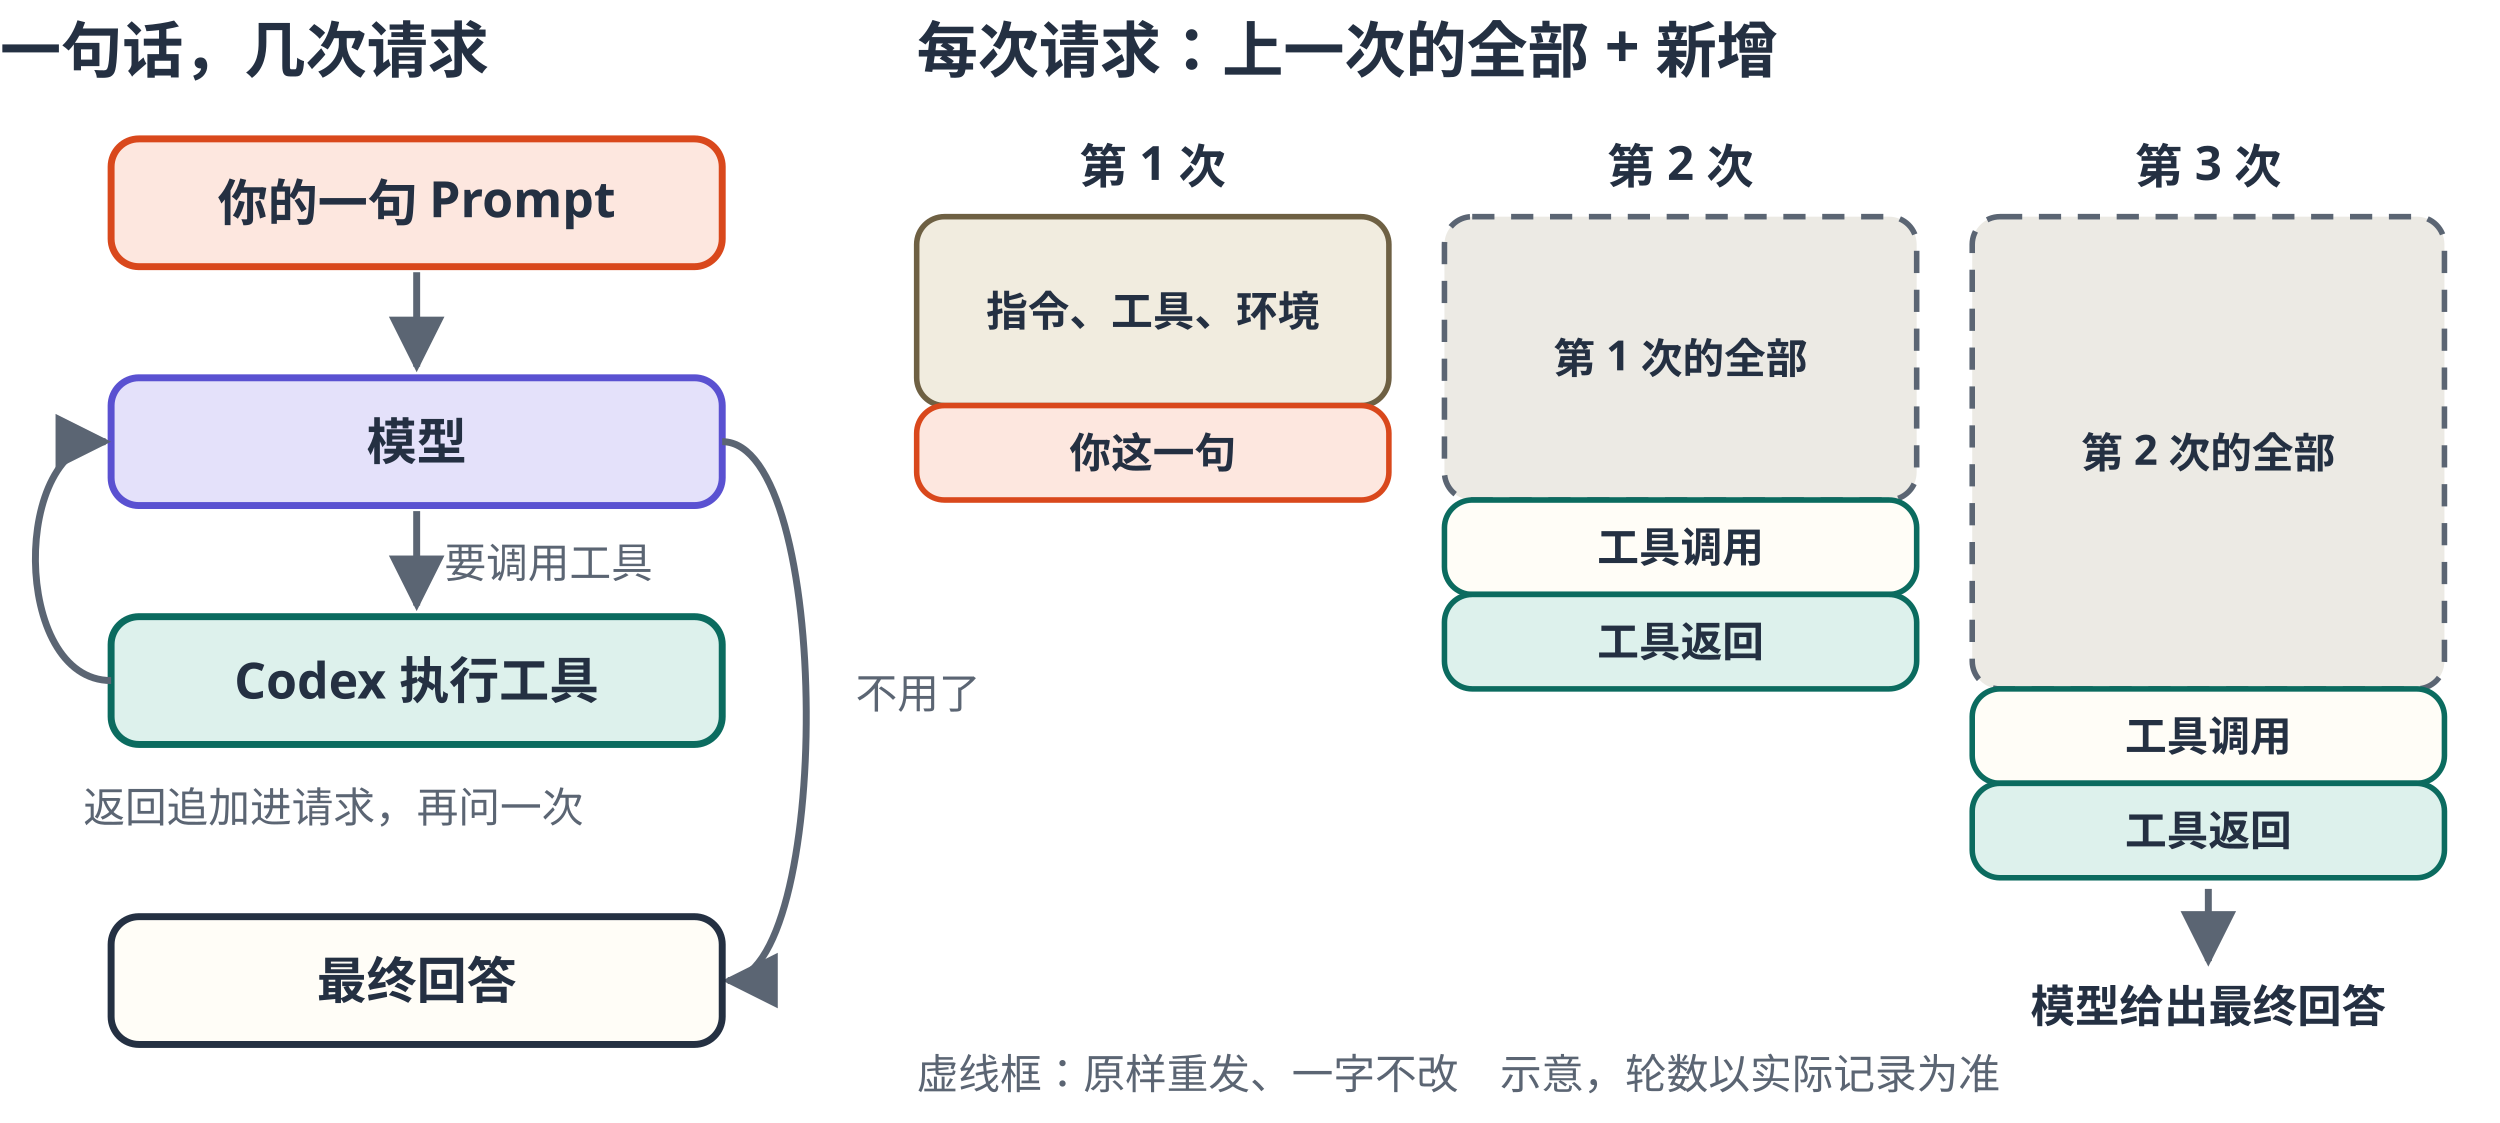
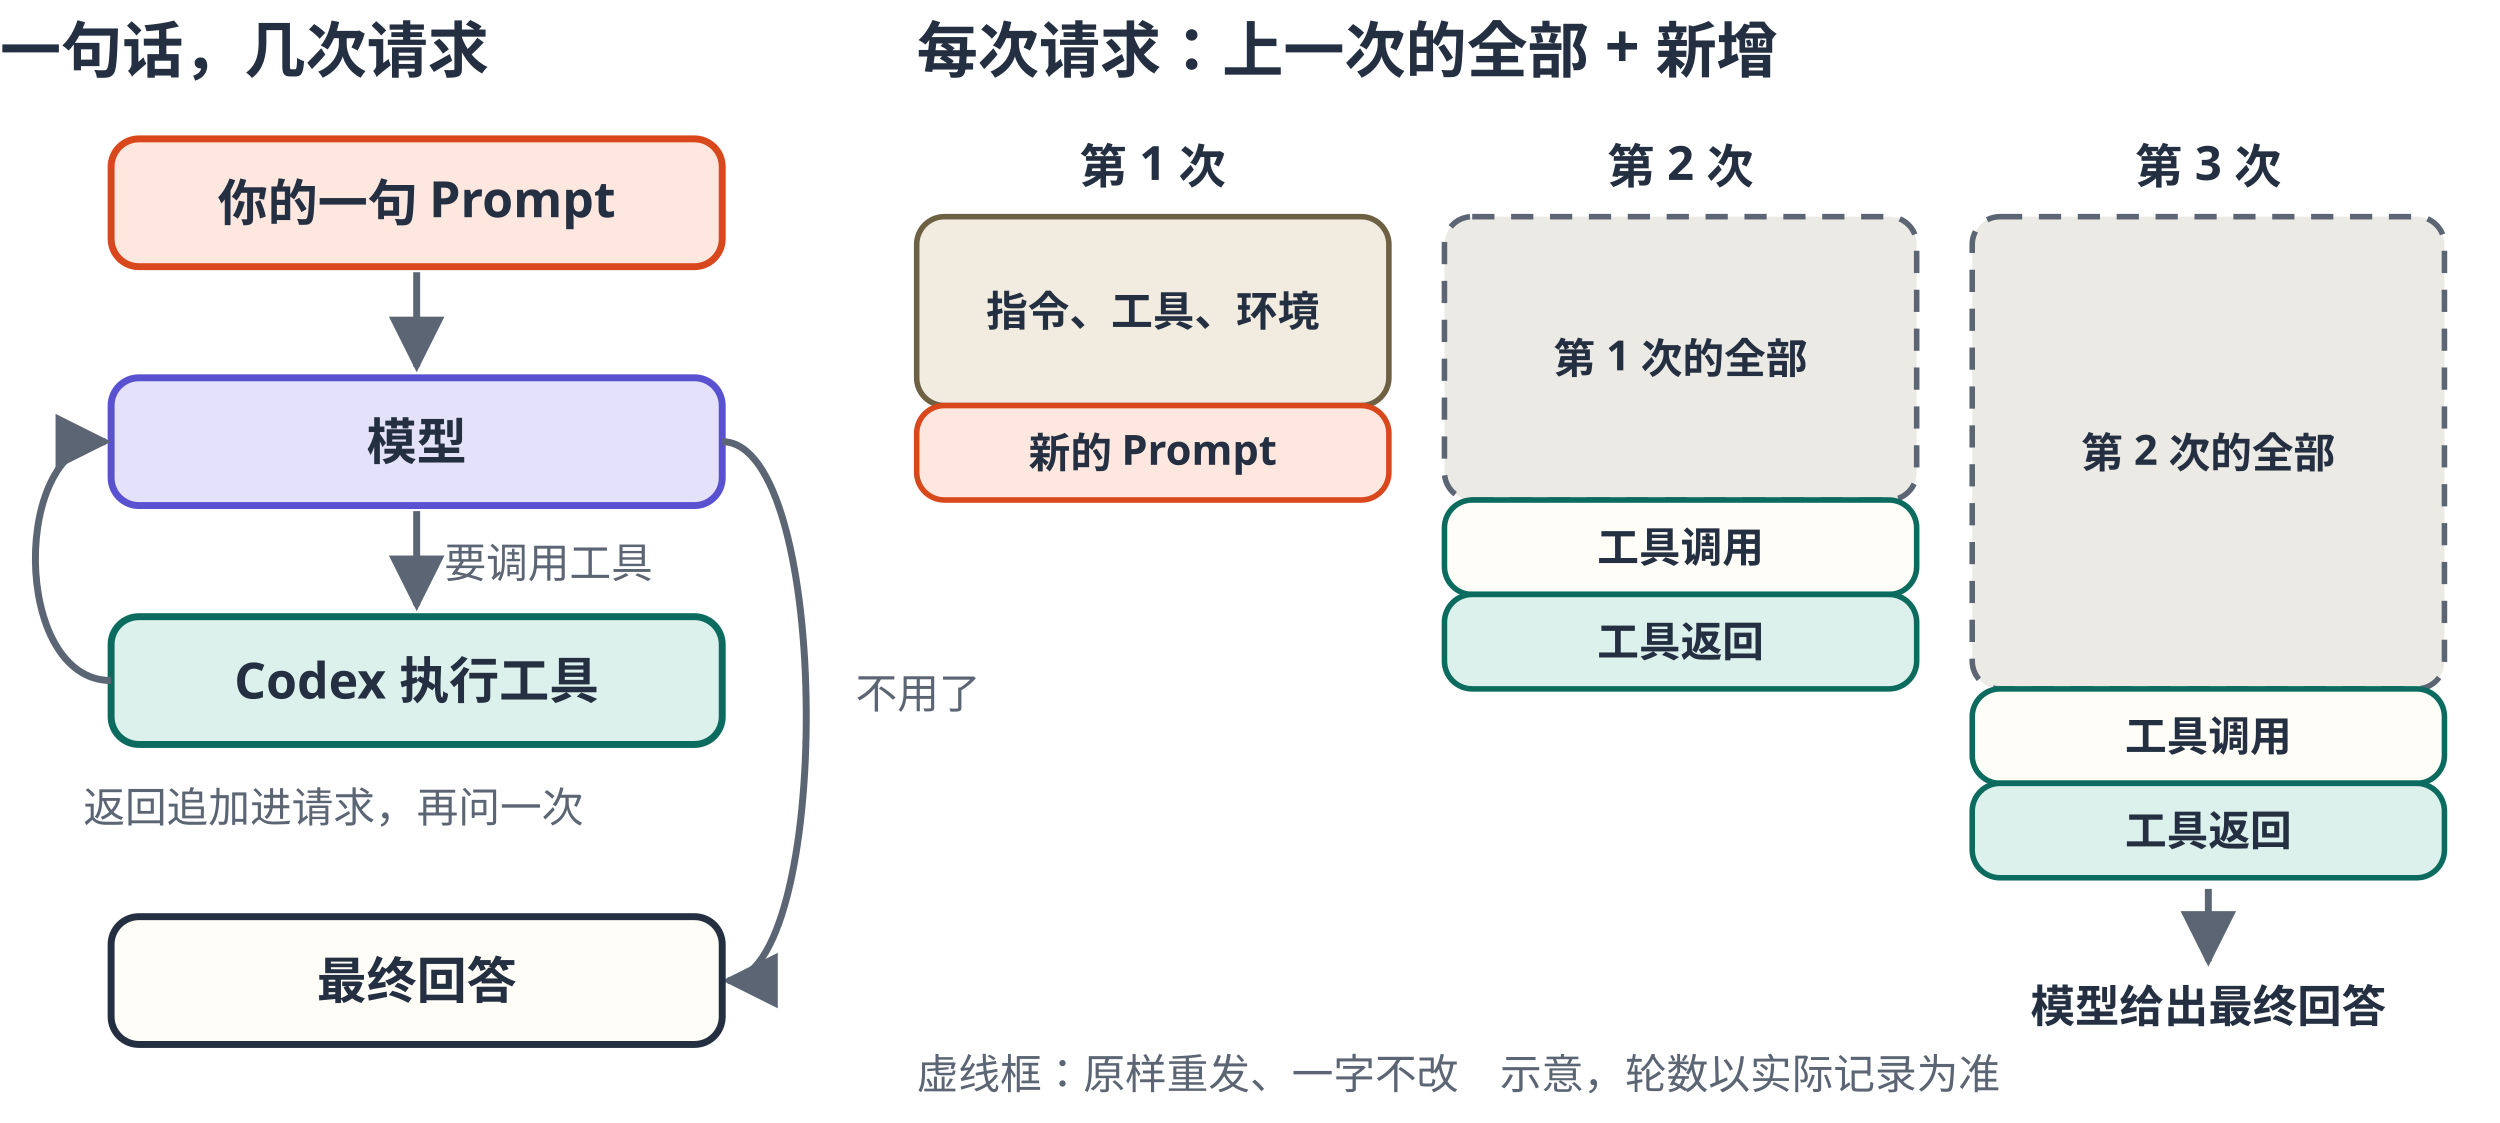
<svg xmlns="http://www.w3.org/2000/svg" class="lesson-diagram" viewBox="0 0 900 404" width="900" height="404">
  <defs>
    <marker id="rd-arrow-codex-agent-loop" viewBox="0 0 10 10" refX="9" refY="5" markerWidth="8" markerHeight="8" orient="auto">
      <path d="M0 0L10 5L0 10z" fill="#5B6573" />
    </marker>
  </defs>
  <g data-reveal="0">
    <text x="0" y="26" style="font-family:'Course Sans',sans-serif" font-size="22" font-weight="700" fill="#243042" text-anchor="start">一句话，几次请求</text>
  </g>
  <g data-reveal="0">
    <rect x="40" y="50" width="220" height="46" rx="10" fill="#FDE7DF" stroke="#D9481C" stroke-width="2.5" filter="url(#p-rough)" />
    <text x="150.0" y="79.48" style="font-family:'Course Sans',sans-serif" font-size="18" font-weight="700" fill="#243042" text-anchor="middle">你的一句 Prompt</text>
  </g>
  <g data-reveal="0">
    <path d="M150 98L150 132" stroke="#5B6573" stroke-width="2.5" fill="none" marker-end="url(#rd-arrow-codex-agent-loop)" />
  </g>
  <g data-reveal="0">
    <rect x="40" y="136" width="220" height="46" rx="10" fill="#E4E1FA" stroke="#5A51D1" stroke-width="2.5" filter="url(#p-rough)" />
    <text x="150.0" y="165.48" style="font-family:'Course Sans',sans-serif" font-size="18" font-weight="700" fill="#243042" text-anchor="middle">模型</text>
  </g>
  <g data-reveal="0">
    <path d="M150 184L150 218" stroke="#5B6573" stroke-width="2.5" fill="none" marker-end="url(#rd-arrow-codex-agent-loop)" />
  </g>
  <g data-reveal="0">
    <text x="160" y="208" style="font-family:'Course Sans',sans-serif" font-size="15" font-weight="400" fill="#5B6573" text-anchor="start">要调用工具</text>
  </g>
  <g data-reveal="0">
    <rect x="40" y="222" width="220" height="46" rx="10" fill="#DDF1EC" stroke="#0B6B5F" stroke-width="2.5" filter="url(#p-rough)" />
    <text x="150.0" y="251.48" style="font-family:'Course Sans',sans-serif" font-size="18" font-weight="700" fill="#243042" text-anchor="middle">Codex 执行工具</text>
  </g>
  <g data-reveal="0">
    <path d="M 40 245 C 4 245, 4 159, 38 159" stroke="#5B6573" stroke-width="2.5" fill="none" marker-end="url(#rd-arrow-codex-agent-loop)" filter="url(#p-rough)" />
  </g>
  <g data-reveal="0">
    <text x="30" y="296" style="font-family:'Course Sans',sans-serif" font-size="15" font-weight="400" fill="#5B6573" text-anchor="start">返回追加进请求，再问一次</text>
  </g>
  <g data-reveal="0">
    <path d="M 260 159 C 300 159, 300 353, 262 353" stroke="#5B6573" stroke-width="2.5" fill="none" marker-end="url(#rd-arrow-codex-agent-loop)" filter="url(#p-rough)" />
  </g>
  <g data-reveal="0">
    <text x="308" y="255" style="font-family:'Course Sans',sans-serif" font-size="15" font-weight="400" fill="#5B6573" text-anchor="start">不用了</text>
  </g>
  <g data-reveal="0">
    <rect x="40" y="330" width="220" height="46" rx="10" fill="#FFFDF7" stroke="#243042" stroke-width="2.5" filter="url(#p-rough)" />
    <text x="150.0" y="359.48" style="font-family:'Course Sans',sans-serif" font-size="18" font-weight="700" fill="#243042" text-anchor="middle">最终回答</text>
  </g>
  <g data-reveal="1">
    <text x="330" y="26" style="font-family:'Course Sans',sans-serif" font-size="22" font-weight="700" fill="#243042" text-anchor="start">每次请求：上一次的全部 + 新增</text>
  </g>
  <g data-reveal="1">
    <text x="415.0" y="66" style="font-family:'Course Sans',sans-serif" font-size="17" font-weight="700" fill="#243042" text-anchor="middle">第 1 次</text>
  </g>
  <g data-reveal="1">
    <rect x="330" y="78" width="170" height="68" rx="10" fill="#F1ECDF" stroke="#6E6043" stroke-width="2" filter="url(#p-rough)" />
    <text x="415.0" y="117.4" style="font-family:'Course Sans',sans-serif" font-size="15" font-weight="600" fill="#243042" text-anchor="middle">指令、工具、环境</text>
  </g>
  <g data-reveal="1">
    <rect x="330" y="146" width="170" height="34" rx="10" fill="#FDE7DF" stroke="#D9481C" stroke-width="2" filter="url(#p-rough)" />
-     <text x="415.0" y="168.4" style="font-family:'Course Sans',sans-serif" font-size="15" font-weight="600" fill="#243042" text-anchor="middle">你这一句</text>
+     <text x="415.0" y="168.4" style="font-family:'Course Sans',sans-serif" font-size="15" font-weight="600" fill="#243042" text-anchor="middle">新的 Prompt</text>
  </g>
  <g data-reveal="2">
    <text x="605.0" y="66" style="font-family:'Course Sans',sans-serif" font-size="17" font-weight="700" fill="#243042" text-anchor="middle">第 2 次</text>
  </g>
  <g data-reveal="2">
    <rect x="520" y="78" width="170" height="102" rx="10" fill="#ECEAE4" stroke="#5B6573" stroke-width="2" stroke-dasharray="8 6" filter="url(#p-rough)" />
    <text x="605.0" y="134.4" style="font-family:'Course Sans',sans-serif" font-size="15" font-weight="600" fill="#243042" text-anchor="middle">第 1 次的全部</text>
  </g>
  <g data-reveal="2">
    <rect x="520" y="180" width="170" height="34" rx="10" fill="#FFFDF7" stroke="#0B6B5F" stroke-width="2" filter="url(#p-rough)" />
    <text x="605.0" y="202.4" style="font-family:'Course Sans',sans-serif" font-size="15" font-weight="600" fill="#243042" text-anchor="middle">工具调用</text>
  </g>
  <g data-reveal="2">
    <rect x="520" y="214" width="170" height="34" rx="10" fill="#DDF1EC" stroke="#0B6B5F" stroke-width="2" filter="url(#p-rough)" />
    <text x="605.0" y="236.4" style="font-family:'Course Sans',sans-serif" font-size="15" font-weight="600" fill="#243042" text-anchor="middle">工具返回</text>
  </g>
  <g data-reveal="3">
    <text x="795.0" y="66" style="font-family:'Course Sans',sans-serif" font-size="17" font-weight="700" fill="#243042" text-anchor="middle">第 3 次</text>
  </g>
  <g data-reveal="3">
    <rect x="710" y="78" width="170" height="170" rx="10" fill="#ECEAE4" stroke="#5B6573" stroke-width="2" stroke-dasharray="8 6" filter="url(#p-rough)" />
    <text x="795.0" y="168.4" style="font-family:'Course Sans',sans-serif" font-size="15" font-weight="600" fill="#243042" text-anchor="middle">第 2 次的全部</text>
  </g>
  <g data-reveal="3">
    <rect x="710" y="248" width="170" height="34" rx="10" fill="#FFFDF7" stroke="#0B6B5F" stroke-width="2" filter="url(#p-rough)" />
    <text x="795.0" y="270.4" style="font-family:'Course Sans',sans-serif" font-size="15" font-weight="600" fill="#243042" text-anchor="middle">工具调用</text>
  </g>
  <g data-reveal="3">
    <rect x="710" y="282" width="170" height="34" rx="10" fill="#DDF1EC" stroke="#0B6B5F" stroke-width="2" filter="url(#p-rough)" />
    <text x="795.0" y="304.4" style="font-family:'Course Sans',sans-serif" font-size="15" font-weight="600" fill="#243042" text-anchor="middle">工具返回</text>
  </g>
  <g data-reveal="3">
    <path d="M795.0 320L795.0 346" stroke="#5B6573" stroke-width="2.5" fill="none" marker-end="url(#rd-arrow-codex-agent-loop)" />
  </g>
  <g data-reveal="3">
    <text x="795.0" y="368" style="font-family:'Course Sans',sans-serif" font-size="16" font-weight="700" fill="#243042" text-anchor="middle">模型给出最终回答</text>
  </g>
  <g data-reveal="3">
    <text x="330" y="392" style="font-family:'Course Sans',sans-serif" font-size="15" font-weight="400" fill="#5B6573" text-anchor="start">虚线框：原样重发、一字不改　示意，轮数以实际记录为准</text>
  </g>
</svg>
